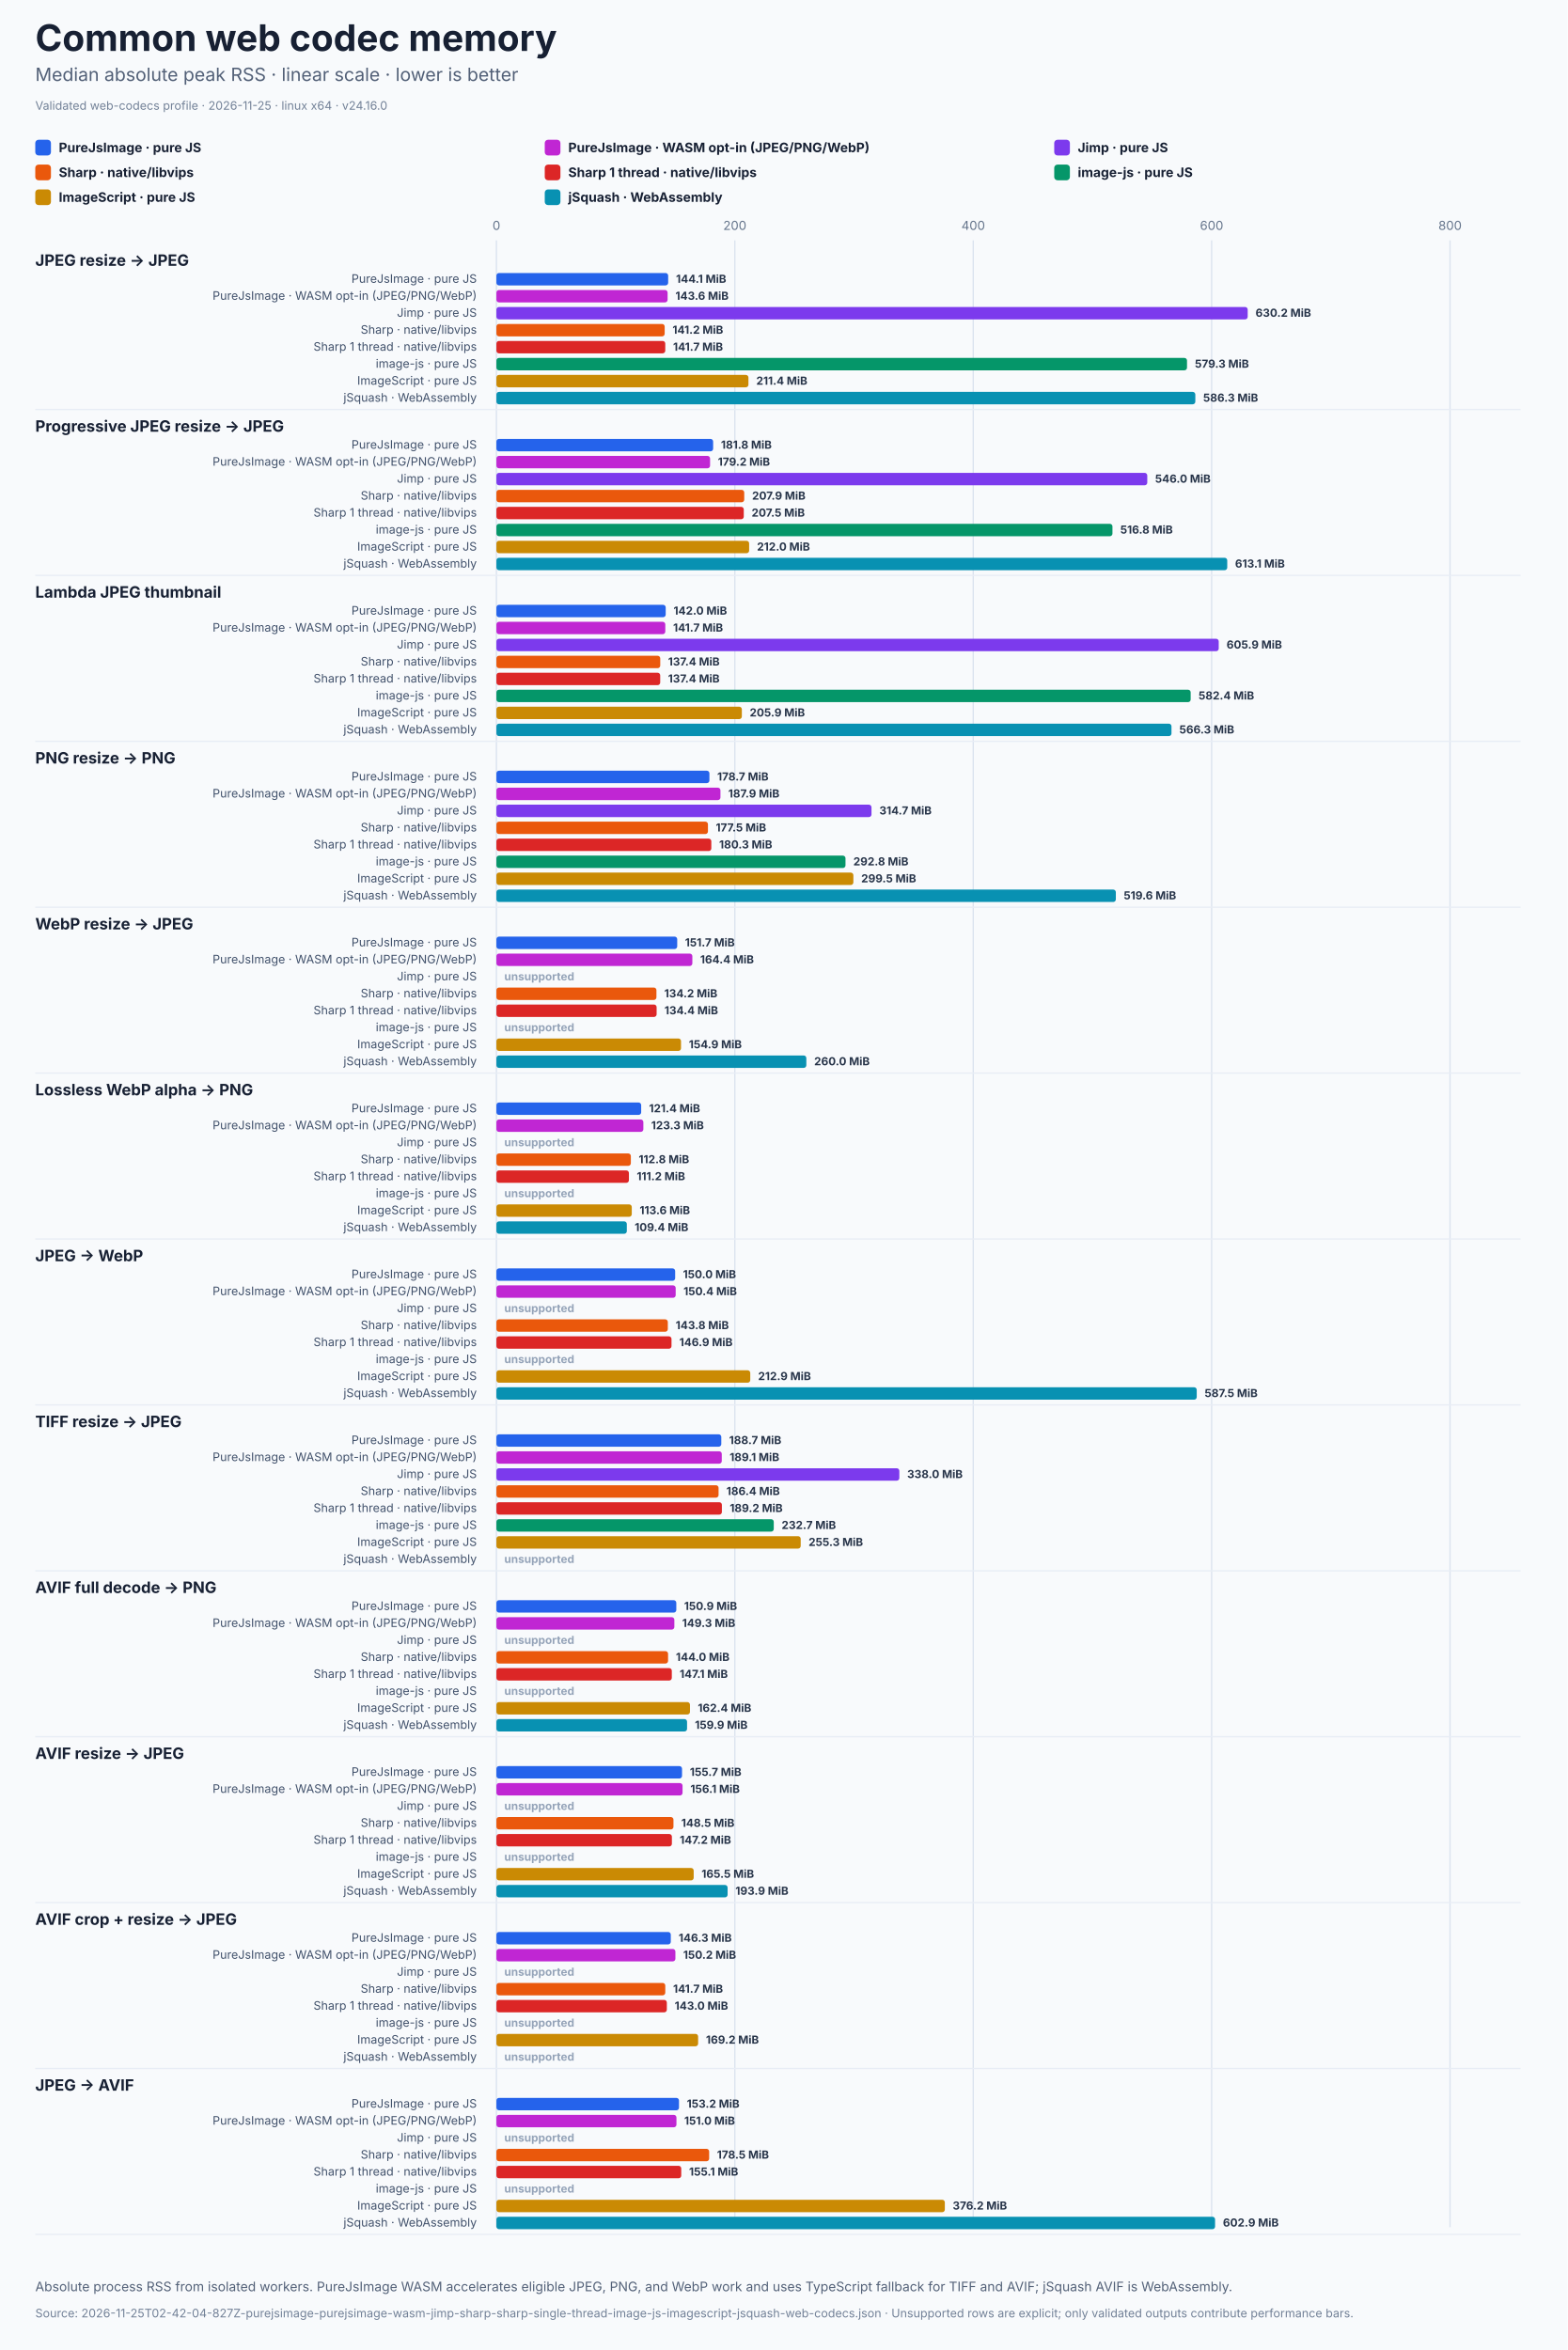
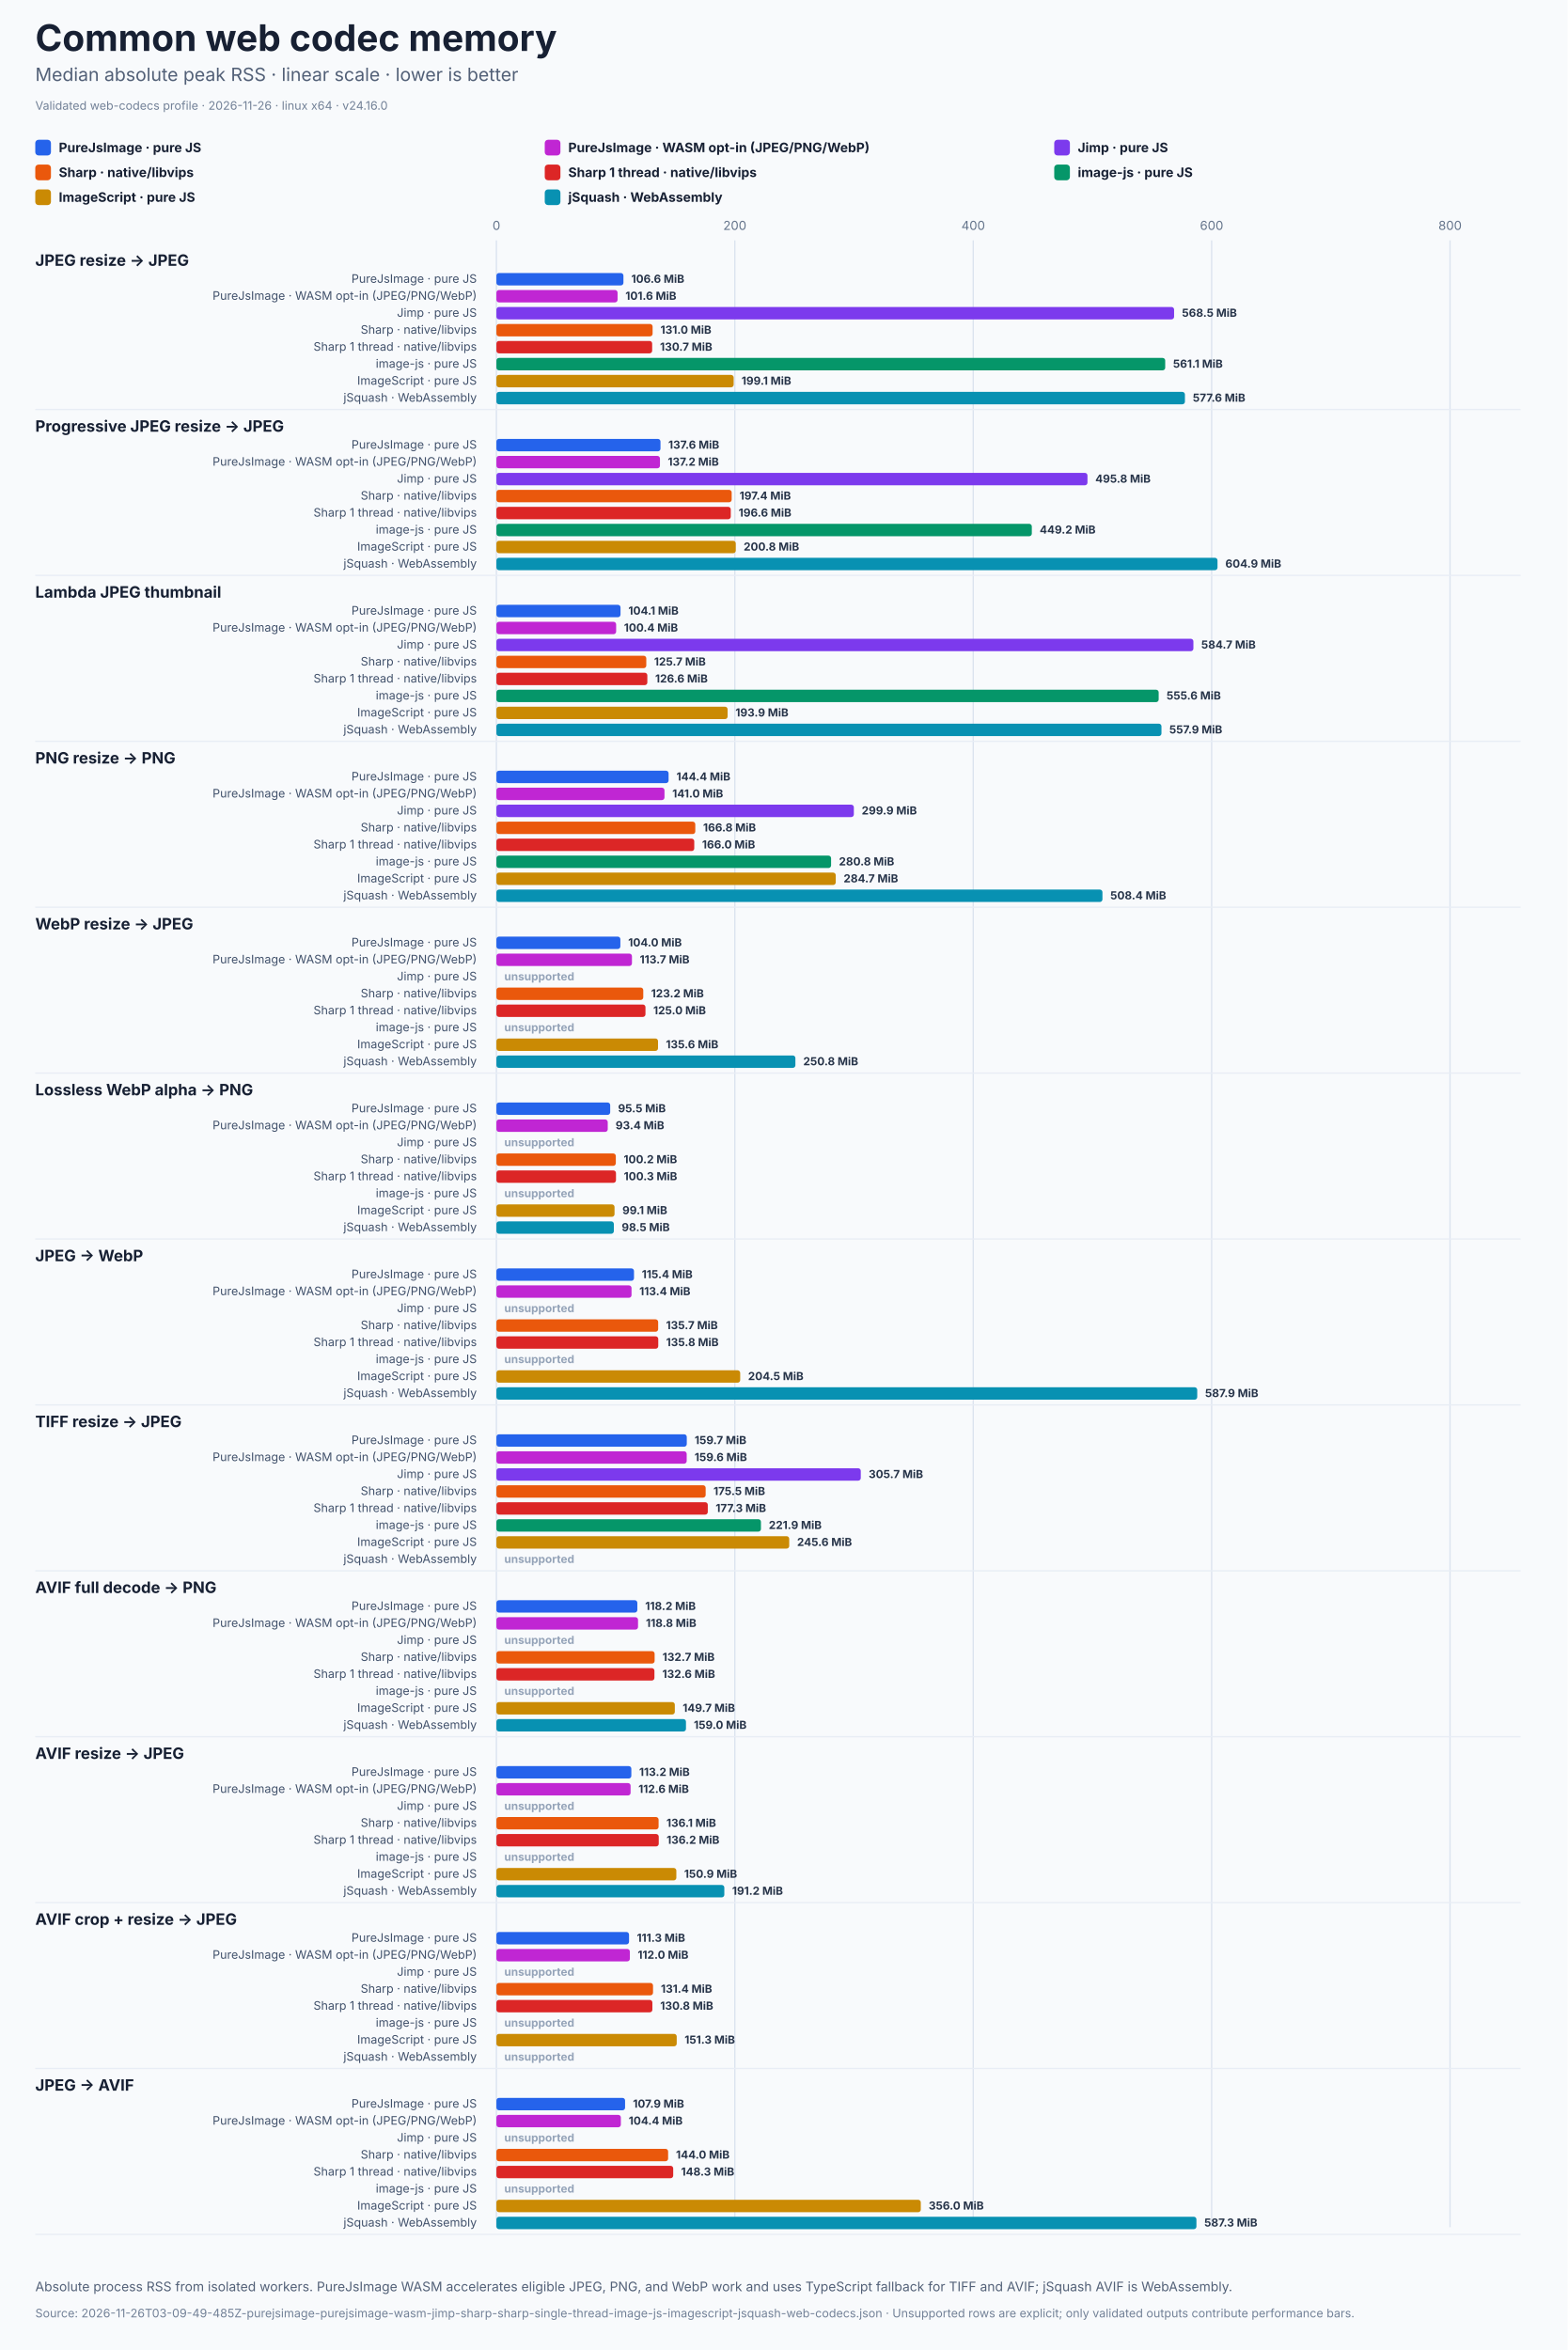
<svg xmlns="http://www.w3.org/2000/svg" width="2400" height="3598" viewBox="0 0 2400 3598" role="img" aria-labelledby="title subtitle">
  <rect width="2400" height="3598" fill="#f8fafc" />
  <style>
      text { font-family: Inter, Arial, sans-serif; fill: #172033; }
      .title { font-size: 56px; font-weight: 750; }
      .subtitle { font-size: 28px; fill: #526077; }
      .legend { font-size: 20px; font-weight: 650; }
      .tick { font-size: 19px; fill: #64748b; }
      .workflow { font-size: 24px; font-weight: 750; }
      .engine { font-size: 18px; fill: #40506a; }
      .value { font-size: 17px; font-weight: 700; fill: #273449; }
      .unsupported { font-size: 17px; font-weight: 700; fill: #94a3b8; }
      .footer { font-size: 20px; fill: #526077; }
      .source { font-size: 18px; fill: #718096; }
    </style>
  <text x="54" y="78" class="title" id="heading">Common web codec memory</text>
  <text x="54" y="124" class="subtitle" id="subtitle">Median absolute peak RSS · linear scale · lower is better</text>
-   <text x="54" y="168" class="source">Validated web-codecs profile · 2026-11-25 · linux x64 · v24.16.0</text>
+   <text x="54" y="168" class="source">Validated web-codecs profile · 2026-11-26 · linux x64 · v24.16.0</text>
  <rect x="54" y="214" width="24" height="24" rx="5" fill="#2563eb" />
  <text x="90" y="233" class="legend">PureJsImage · pure JS</text>
  <rect x="834" y="214" width="24" height="24" rx="5" fill="#c026d3" />
  <text x="870" y="233" class="legend">PureJsImage · WASM opt-in (JPEG/PNG/WebP)</text>
  <rect x="1614" y="214" width="24" height="24" rx="5" fill="#7c3aed" />
  <text x="1650" y="233" class="legend">Jimp · pure JS</text>
  <rect x="54" y="252" width="24" height="24" rx="5" fill="#ea580c" />
  <text x="90" y="271" class="legend">Sharp · native/libvips</text>
  <rect x="834" y="252" width="24" height="24" rx="5" fill="#dc2626" />
  <text x="870" y="271" class="legend">Sharp 1 thread · native/libvips</text>
  <rect x="1614" y="252" width="24" height="24" rx="5" fill="#059669" />
  <text x="1650" y="271" class="legend">image-js · pure JS</text>
  <rect x="54" y="290" width="24" height="24" rx="5" fill="#ca8a04" />
  <text x="90" y="309" class="legend">ImageScript · pure JS</text>
  <rect x="834" y="290" width="24" height="24" rx="5" fill="#0891b2" />
  <text x="870" y="309" class="legend">jSquash · WebAssembly</text>
  <line x1="760" y1="368" x2="760" y2="3410" stroke="#dbe3ef" stroke-width="2" />
  <text x="760" y="352" text-anchor="middle" class="tick">0</text>
  <line x1="1125" y1="368" x2="1125" y2="3410" stroke="#dbe3ef" stroke-width="2" />
  <text x="1125" y="352" text-anchor="middle" class="tick">200</text>
  <line x1="1490" y1="368" x2="1490" y2="3410" stroke="#dbe3ef" stroke-width="2" />
  <text x="1490" y="352" text-anchor="middle" class="tick">400</text>
  <line x1="1855" y1="368" x2="1855" y2="3410" stroke="#dbe3ef" stroke-width="2" />
  <text x="1855" y="352" text-anchor="middle" class="tick">600</text>
  <line x1="2220" y1="368" x2="2220" y2="3410" stroke="#dbe3ef" stroke-width="2" />
  <text x="2220" y="352" text-anchor="middle" class="tick">800</text>
  <text x="54" y="407" class="workflow">JPEG resize → JPEG</text>
  <line x1="54" y1="627" x2="2328" y2="627" stroke="#e8edf5" stroke-width="2" />
  <text x="730" y="433" text-anchor="end" class="engine">PureJsImage · pure JS</text>
-   <rect x="760" y="418" width="262.957" height="19" rx="4" fill="#2563eb" />
-   <text x="1034.957" y="433" class="value">144.1 MiB</text>
+   <rect x="760" y="418" width="194.477" height="19" rx="4" fill="#2563eb" />
+   <text x="966.477" y="433" class="value">106.6 MiB</text>
  <text x="730" y="459" text-anchor="end" class="engine">PureJsImage · WASM opt-in (JPEG/PNG/WebP)</text>
-   <rect x="760" y="444" width="262.094" height="19" rx="4" fill="#c026d3" />
-   <text x="1034.094" y="459" class="value">143.6 MiB</text>
+   <rect x="760" y="444" width="185.494" height="19" rx="4" fill="#c026d3" />
+   <text x="957.494" y="459" class="value">101.6 MiB</text>
  <text x="730" y="485" text-anchor="end" class="engine">Jimp · pure JS</text>
-   <rect x="760" y="470" width="1150.199" height="19" rx="4" fill="#7c3aed" />
-   <text x="1922.199" y="485" class="value">630.2 MiB</text>
+   <rect x="760" y="470" width="1037.527" height="19" rx="4" fill="#7c3aed" />
+   <text x="1809.527" y="485" class="value">568.5 MiB</text>
  <text x="730" y="511" text-anchor="end" class="engine">Sharp · native/libvips</text>
-   <rect x="760" y="496" width="257.617" height="19" rx="4" fill="#ea580c" />
-   <text x="1029.617" y="511" class="value">141.2 MiB</text>
+   <rect x="760" y="496" width="239.139" height="19" rx="4" fill="#ea580c" />
+   <text x="1011.139" y="511" class="value">131.0 MiB</text>
  <text x="730" y="537" text-anchor="end" class="engine">Sharp 1 thread · native/libvips</text>
-   <rect x="760" y="522" width="258.516" height="19" rx="4" fill="#dc2626" />
-   <text x="1030.516" y="537" class="value">141.7 MiB</text>
+   <rect x="760" y="522" width="238.455" height="19" rx="4" fill="#dc2626" />
+   <text x="1010.455" y="537" class="value">130.7 MiB</text>
  <text x="730" y="563" text-anchor="end" class="engine">image-js · pure JS</text>
-   <rect x="760" y="548" width="1057.302" height="19" rx="4" fill="#059669" />
-   <text x="1829.302" y="563" class="value">579.3 MiB</text>
+   <rect x="760" y="548" width="1023.925" height="19" rx="4" fill="#059669" />
+   <text x="1795.925" y="563" class="value">561.1 MiB</text>
  <text x="730" y="589" text-anchor="end" class="engine">ImageScript · pure JS</text>
-   <rect x="760" y="574" width="385.845" height="19" rx="4" fill="#ca8a04" />
-   <text x="1157.845" y="589" class="value">211.4 MiB</text>
+   <rect x="760" y="574" width="363.268" height="19" rx="4" fill="#ca8a04" />
+   <text x="1135.268" y="589" class="value">199.1 MiB</text>
  <text x="730" y="615" text-anchor="end" class="engine">jSquash · WebAssembly</text>
-   <rect x="760" y="600" width="1070.035" height="19" rx="4" fill="#0891b2" />
-   <text x="1842.035" y="615" class="value">586.3 MiB</text>
+   <rect x="760" y="600" width="1054.13" height="19" rx="4" fill="#0891b2" />
+   <text x="1826.13" y="615" class="value">577.6 MiB</text>
  <text x="54" y="661" class="workflow">Progressive JPEG resize → JPEG</text>
  <line x1="54" y1="881" x2="2328" y2="881" stroke="#e8edf5" stroke-width="2" />
  <text x="730" y="687" text-anchor="end" class="engine">PureJsImage · pure JS</text>
-   <rect x="760" y="672" width="331.808" height="19" rx="4" fill="#2563eb" />
-   <text x="1103.808" y="687" class="value">181.8 MiB</text>
+   <rect x="760" y="672" width="251.208" height="19" rx="4" fill="#2563eb" />
+   <text x="1023.208" y="687" class="value">137.6 MiB</text>
  <text x="730" y="713" text-anchor="end" class="engine">PureJsImage · WASM opt-in (JPEG/PNG/WebP)</text>
-   <rect x="760" y="698" width="327.124" height="19" rx="4" fill="#c026d3" />
-   <text x="1099.124" y="713" class="value">179.2 MiB</text>
+   <rect x="760" y="698" width="250.389" height="19" rx="4" fill="#c026d3" />
+   <text x="1022.389" y="713" class="value">137.2 MiB</text>
  <text x="730" y="739" text-anchor="end" class="engine">Jimp · pure JS</text>
-   <rect x="760" y="724" width="996.464" height="19" rx="4" fill="#7c3aed" />
-   <text x="1768.464" y="739" class="value">546.0 MiB</text>
+   <rect x="760" y="724" width="904.908" height="19" rx="4" fill="#7c3aed" />
+   <text x="1676.908" y="739" class="value">495.8 MiB</text>
  <text x="730" y="765" text-anchor="end" class="engine">Sharp · native/libvips</text>
-   <rect x="760" y="750" width="379.408" height="19" rx="4" fill="#ea580c" />
-   <text x="1151.408" y="765" class="value">207.9 MiB</text>
+   <rect x="760" y="750" width="360.202" height="19" rx="4" fill="#ea580c" />
+   <text x="1132.202" y="765" class="value">197.4 MiB</text>
  <text x="730" y="791" text-anchor="end" class="engine">Sharp 1 thread · native/libvips</text>
-   <rect x="760" y="776" width="378.723" height="19" rx="4" fill="#dc2626" />
-   <text x="1150.723" y="791" class="value">207.5 MiB</text>
+   <rect x="760" y="776" width="358.805" height="19" rx="4" fill="#dc2626" />
+   <text x="1130.805" y="791" class="value">196.6 MiB</text>
  <text x="730" y="817" text-anchor="end" class="engine">image-js · pure JS</text>
-   <rect x="760" y="802" width="943.154" height="19" rx="4" fill="#059669" />
-   <text x="1715.154" y="817" class="value">516.8 MiB</text>
+   <rect x="760" y="802" width="819.71" height="19" rx="4" fill="#059669" />
+   <text x="1591.71" y="817" class="value">449.2 MiB</text>
  <text x="730" y="843" text-anchor="end" class="engine">ImageScript · pure JS</text>
-   <rect x="760" y="828" width="386.936" height="19" rx="4" fill="#ca8a04" />
-   <text x="1158.936" y="843" class="value">212.0 MiB</text>
+   <rect x="760" y="828" width="366.469" height="19" rx="4" fill="#ca8a04" />
+   <text x="1138.469" y="843" class="value">200.8 MiB</text>
  <text x="730" y="869" text-anchor="end" class="engine">jSquash · WebAssembly</text>
-   <rect x="760" y="854" width="1118.896" height="19" rx="4" fill="#0891b2" />
-   <text x="1890.896" y="869" class="value">613.1 MiB</text>
+   <rect x="760" y="854" width="1103.99" height="19" rx="4" fill="#0891b2" />
+   <text x="1875.99" y="869" class="value">604.9 MiB</text>
  <text x="54" y="915" class="workflow">Lambda JPEG thumbnail</text>
  <line x1="54" y1="1135" x2="2328" y2="1135" stroke="#e8edf5" stroke-width="2" />
  <text x="730" y="941" text-anchor="end" class="engine">PureJsImage · pure JS</text>
-   <rect x="760" y="926" width="259.193" height="19" rx="4" fill="#2563eb" />
-   <text x="1031.193" y="941" class="value">142.0 MiB</text>
+   <rect x="760" y="926" width="190.007" height="19" rx="4" fill="#2563eb" />
+   <text x="962.007" y="941" class="value">104.1 MiB</text>
  <text x="730" y="967" text-anchor="end" class="engine">PureJsImage · WASM opt-in (JPEG/PNG/WebP)</text>
-   <rect x="760" y="952" width="258.573" height="19" rx="4" fill="#c026d3" />
-   <text x="1030.573" y="967" class="value">141.7 MiB</text>
+   <rect x="760" y="952" width="183.313" height="19" rx="4" fill="#c026d3" />
+   <text x="955.313" y="967" class="value">100.4 MiB</text>
  <text x="730" y="993" text-anchor="end" class="engine">Jimp · pure JS</text>
-   <rect x="760" y="978" width="1105.857" height="19" rx="4" fill="#7c3aed" />
-   <text x="1877.857" y="993" class="value">605.9 MiB</text>
+   <rect x="760" y="978" width="1067.09" height="19" rx="4" fill="#7c3aed" />
+   <text x="1839.09" y="993" class="value">584.7 MiB</text>
  <text x="730" y="1019" text-anchor="end" class="engine">Sharp · native/libvips</text>
-   <rect x="760" y="1004" width="250.831" height="19" rx="4" fill="#ea580c" />
-   <text x="1022.831" y="1019" class="value">137.4 MiB</text>
+   <rect x="760" y="1004" width="229.472" height="19" rx="4" fill="#ea580c" />
+   <text x="1001.472" y="1019" class="value">125.7 MiB</text>
  <text x="730" y="1045" text-anchor="end" class="engine">Sharp 1 thread · native/libvips</text>
-   <rect x="760" y="1030" width="250.774" height="19" rx="4" fill="#dc2626" />
-   <text x="1022.774" y="1045" class="value">137.4 MiB</text>
+   <rect x="760" y="1030" width="231.069" height="19" rx="4" fill="#dc2626" />
+   <text x="1003.069" y="1045" class="value">126.6 MiB</text>
  <text x="730" y="1071" text-anchor="end" class="engine">image-js · pure JS</text>
-   <rect x="760" y="1056" width="1062.906" height="19" rx="4" fill="#059669" />
-   <text x="1834.906" y="1071" class="value">582.4 MiB</text>
+   <rect x="760" y="1056" width="1013.923" height="19" rx="4" fill="#059669" />
+   <text x="1785.923" y="1071" class="value">555.6 MiB</text>
  <text x="730" y="1097" text-anchor="end" class="engine">ImageScript · pure JS</text>
-   <rect x="760" y="1082" width="375.758" height="19" rx="4" fill="#ca8a04" />
-   <text x="1147.758" y="1097" class="value">205.9 MiB</text>
+   <rect x="760" y="1082" width="353.95" height="19" rx="4" fill="#ca8a04" />
+   <text x="1125.95" y="1097" class="value">193.9 MiB</text>
  <text x="730" y="1123" text-anchor="end" class="engine">jSquash · WebAssembly</text>
-   <rect x="760" y="1108" width="1033.527" height="19" rx="4" fill="#0891b2" />
-   <text x="1805.527" y="1123" class="value">566.3 MiB</text>
+   <rect x="760" y="1108" width="1018.186" height="19" rx="4" fill="#0891b2" />
+   <text x="1790.186" y="1123" class="value">557.9 MiB</text>
  <text x="54" y="1169" class="workflow">PNG resize → PNG</text>
  <line x1="54" y1="1389" x2="2328" y2="1389" stroke="#e8edf5" stroke-width="2" />
  <text x="730" y="1195" text-anchor="end" class="engine">PureJsImage · pure JS</text>
-   <rect x="760" y="1180" width="326.119" height="19" rx="4" fill="#2563eb" />
-   <text x="1098.119" y="1195" class="value">178.7 MiB</text>
+   <rect x="760" y="1180" width="263.606" height="19" rx="4" fill="#2563eb" />
+   <text x="1035.606" y="1195" class="value">144.4 MiB</text>
  <text x="730" y="1221" text-anchor="end" class="engine">PureJsImage · WASM opt-in (JPEG/PNG/WebP)</text>
-   <rect x="760" y="1206" width="342.993" height="19" rx="4" fill="#c026d3" />
-   <text x="1114.993" y="1221" class="value">187.9 MiB</text>
+   <rect x="760" y="1206" width="257.332" height="19" rx="4" fill="#c026d3" />
+   <text x="1029.332" y="1221" class="value">141.0 MiB</text>
  <text x="730" y="1247" text-anchor="end" class="engine">Jimp · pure JS</text>
-   <rect x="760" y="1232" width="574.241" height="19" rx="4" fill="#7c3aed" />
-   <text x="1346.241" y="1247" class="value">314.7 MiB</text>
+   <rect x="760" y="1232" width="547.236" height="19" rx="4" fill="#7c3aed" />
+   <text x="1319.236" y="1247" class="value">299.9 MiB</text>
  <text x="730" y="1273" text-anchor="end" class="engine">Sharp · native/libvips</text>
-   <rect x="760" y="1258" width="323.873" height="19" rx="4" fill="#ea580c" />
-   <text x="1095.873" y="1273" class="value">177.5 MiB</text>
+   <rect x="760" y="1258" width="304.483" height="19" rx="4" fill="#ea580c" />
+   <text x="1076.483" y="1273" class="value">166.8 MiB</text>
  <text x="730" y="1299" text-anchor="end" class="engine">Sharp 1 thread · native/libvips</text>
-   <rect x="760" y="1284" width="329.02" height="19" rx="4" fill="#dc2626" />
-   <text x="1101.02" y="1299" class="value">180.3 MiB</text>
+   <rect x="760" y="1284" width="302.914" height="19" rx="4" fill="#dc2626" />
+   <text x="1074.914" y="1299" class="value">166.0 MiB</text>
  <text x="730" y="1325" text-anchor="end" class="engine">image-js · pure JS</text>
-   <rect x="760" y="1310" width="534.44" height="19" rx="4" fill="#059669" />
-   <text x="1306.44" y="1325" class="value">292.8 MiB</text>
+   <rect x="760" y="1310" width="512.383" height="19" rx="4" fill="#059669" />
+   <text x="1284.383" y="1325" class="value">280.8 MiB</text>
  <text x="730" y="1351" text-anchor="end" class="engine">ImageScript · pure JS</text>
-   <rect x="760" y="1336" width="546.509" height="19" rx="4" fill="#ca8a04" />
-   <text x="1318.509" y="1351" class="value">299.5 MiB</text>
+   <rect x="760" y="1336" width="519.519" height="19" rx="4" fill="#ca8a04" />
+   <text x="1291.519" y="1351" class="value">284.7 MiB</text>
  <text x="730" y="1377" text-anchor="end" class="engine">jSquash · WebAssembly</text>
-   <rect x="760" y="1362" width="948.344" height="19" rx="4" fill="#0891b2" />
-   <text x="1720.344" y="1377" class="value">519.6 MiB</text>
+   <rect x="760" y="1362" width="927.834" height="19" rx="4" fill="#0891b2" />
+   <text x="1699.834" y="1377" class="value">508.4 MiB</text>
  <text x="54" y="1423" class="workflow">WebP resize → JPEG</text>
  <line x1="54" y1="1643" x2="2328" y2="1643" stroke="#e8edf5" stroke-width="2" />
  <text x="730" y="1449" text-anchor="end" class="engine">PureJsImage · pure JS</text>
-   <rect x="760" y="1434" width="276.808" height="19" rx="4" fill="#2563eb" />
-   <text x="1048.808" y="1449" class="value">151.7 MiB</text>
+   <rect x="760" y="1434" width="189.779" height="19" rx="4" fill="#2563eb" />
+   <text x="961.779" y="1449" class="value">104.0 MiB</text>
  <text x="730" y="1475" text-anchor="end" class="engine">PureJsImage · WASM opt-in (JPEG/PNG/WebP)</text>
-   <rect x="760" y="1460" width="299.992" height="19" rx="4" fill="#c026d3" />
-   <text x="1071.992" y="1475" class="value">164.4 MiB</text>
+   <rect x="760" y="1460" width="207.515" height="19" rx="4" fill="#c026d3" />
+   <text x="979.515" y="1475" class="value">113.7 MiB</text>
  <text x="730" y="1501" text-anchor="end" class="engine">Jimp · pure JS</text>
  <text x="772" y="1501" class="unsupported">unsupported</text>
  <text x="730" y="1527" text-anchor="end" class="engine">Sharp · native/libvips</text>
-   <rect x="760" y="1512" width="244.999" height="19" rx="4" fill="#ea580c" />
-   <text x="1016.999" y="1527" class="value">134.2 MiB</text>
+   <rect x="760" y="1512" width="224.839" height="19" rx="4" fill="#ea580c" />
+   <text x="996.839" y="1527" class="value">123.2 MiB</text>
  <text x="730" y="1553" text-anchor="end" class="engine">Sharp 1 thread · native/libvips</text>
-   <rect x="760" y="1538" width="245.277" height="19" rx="4" fill="#dc2626" />
-   <text x="1017.277" y="1553" class="value">134.4 MiB</text>
+   <rect x="760" y="1538" width="228.211" height="19" rx="4" fill="#dc2626" />
+   <text x="1000.211" y="1553" class="value">125.0 MiB</text>
  <text x="730" y="1579" text-anchor="end" class="engine">image-js · pure JS</text>
  <text x="772" y="1579" class="unsupported">unsupported</text>
  <text x="730" y="1605" text-anchor="end" class="engine">ImageScript · pure JS</text>
-   <rect x="760" y="1590" width="282.633" height="19" rx="4" fill="#ca8a04" />
-   <text x="1054.633" y="1605" class="value">154.9 MiB</text>
+   <rect x="760" y="1590" width="247.437" height="19" rx="4" fill="#ca8a04" />
+   <text x="1019.437" y="1605" class="value">135.6 MiB</text>
  <text x="730" y="1631" text-anchor="end" class="engine">jSquash · WebAssembly</text>
-   <rect x="760" y="1616" width="474.486" height="19" rx="4" fill="#0891b2" />
-   <text x="1246.486" y="1631" class="value">260.0 MiB</text>
+   <rect x="760" y="1616" width="457.747" height="19" rx="4" fill="#0891b2" />
+   <text x="1229.747" y="1631" class="value">250.8 MiB</text>
  <text x="54" y="1677" class="workflow">Lossless WebP alpha → PNG</text>
  <line x1="54" y1="1897" x2="2328" y2="1897" stroke="#e8edf5" stroke-width="2" />
  <text x="730" y="1703" text-anchor="end" class="engine">PureJsImage · pure JS</text>
-   <rect x="760" y="1688" width="221.638" height="19" rx="4" fill="#2563eb" />
-   <text x="993.638" y="1703" class="value">121.4 MiB</text>
+   <rect x="760" y="1688" width="174.209" height="19" rx="4" fill="#2563eb" />
+   <text x="946.209" y="1703" class="value">95.5 MiB</text>
  <text x="730" y="1729" text-anchor="end" class="engine">PureJsImage · WASM opt-in (JPEG/PNG/WebP)</text>
-   <rect x="760" y="1714" width="224.967" height="19" rx="4" fill="#c026d3" />
-   <text x="996.967" y="1729" class="value">123.3 MiB</text>
+   <rect x="760" y="1714" width="170.466" height="19" rx="4" fill="#c026d3" />
+   <text x="942.466" y="1729" class="value">93.4 MiB</text>
  <text x="730" y="1755" text-anchor="end" class="engine">Jimp · pure JS</text>
  <text x="772" y="1755" class="unsupported">unsupported</text>
  <text x="730" y="1781" text-anchor="end" class="engine">Sharp · native/libvips</text>
-   <rect x="760" y="1766" width="205.819" height="19" rx="4" fill="#ea580c" />
-   <text x="977.819" y="1781" class="value">112.8 MiB</text>
+   <rect x="760" y="1766" width="182.814" height="19" rx="4" fill="#ea580c" />
+   <text x="954.814" y="1781" class="value">100.2 MiB</text>
  <text x="730" y="1807" text-anchor="end" class="engine">Sharp 1 thread · native/libvips</text>
-   <rect x="760" y="1792" width="202.874" height="19" rx="4" fill="#dc2626" />
-   <text x="974.874" y="1807" class="value">111.2 MiB</text>
+   <rect x="760" y="1792" width="183.07" height="19" rx="4" fill="#dc2626" />
+   <text x="955.07" y="1807" class="value">100.3 MiB</text>
  <text x="730" y="1833" text-anchor="end" class="engine">image-js · pure JS</text>
  <text x="772" y="1833" class="unsupported">unsupported</text>
  <text x="730" y="1859" text-anchor="end" class="engine">ImageScript · pure JS</text>
-   <rect x="760" y="1844" width="207.244" height="19" rx="4" fill="#ca8a04" />
-   <text x="979.244" y="1859" class="value">113.6 MiB</text>
+   <rect x="760" y="1844" width="180.853" height="19" rx="4" fill="#ca8a04" />
+   <text x="952.853" y="1859" class="value">99.1 MiB</text>
  <text x="730" y="1885" text-anchor="end" class="engine">jSquash · WebAssembly</text>
-   <rect x="760" y="1870" width="199.666" height="19" rx="4" fill="#0891b2" />
-   <text x="971.666" y="1885" class="value">109.4 MiB</text>
+   <rect x="760" y="1870" width="179.805" height="19" rx="4" fill="#0891b2" />
+   <text x="951.805" y="1885" class="value">98.5 MiB</text>
  <text x="54" y="1931" class="workflow">JPEG → WebP</text>
  <line x1="54" y1="2151" x2="2328" y2="2151" stroke="#e8edf5" stroke-width="2" />
  <text x="730" y="1957" text-anchor="end" class="engine">PureJsImage · pure JS</text>
-   <rect x="760" y="1942" width="273.664" height="19" rx="4" fill="#2563eb" />
-   <text x="1045.664" y="1957" class="value">150.0 MiB</text>
+   <rect x="760" y="1942" width="210.645" height="19" rx="4" fill="#2563eb" />
+   <text x="982.645" y="1957" class="value">115.4 MiB</text>
  <text x="730" y="1983" text-anchor="end" class="engine">PureJsImage · WASM opt-in (JPEG/PNG/WebP)</text>
-   <rect x="760" y="1968" width="274.47" height="19" rx="4" fill="#c026d3" />
-   <text x="1046.47" y="1983" class="value">150.4 MiB</text>
+   <rect x="760" y="1968" width="206.867" height="19" rx="4" fill="#c026d3" />
+   <text x="978.867" y="1983" class="value">113.4 MiB</text>
  <text x="730" y="2009" text-anchor="end" class="engine">Jimp · pure JS</text>
  <text x="772" y="2009" class="unsupported">unsupported</text>
  <text x="730" y="2035" text-anchor="end" class="engine">Sharp · native/libvips</text>
-   <rect x="760" y="2020" width="262.429" height="19" rx="4" fill="#ea580c" />
-   <text x="1034.429" y="2035" class="value">143.8 MiB</text>
+   <rect x="760" y="2020" width="247.651" height="19" rx="4" fill="#ea580c" />
+   <text x="1019.651" y="2035" class="value">135.7 MiB</text>
  <text x="730" y="2061" text-anchor="end" class="engine">Sharp 1 thread · native/libvips</text>
-   <rect x="760" y="2046" width="268.075" height="19" rx="4" fill="#dc2626" />
-   <text x="1040.075" y="2061" class="value">146.9 MiB</text>
+   <rect x="760" y="2046" width="247.794" height="19" rx="4" fill="#dc2626" />
+   <text x="1019.794" y="2061" class="value">135.8 MiB</text>
  <text x="730" y="2087" text-anchor="end" class="engine">image-js · pure JS</text>
  <text x="772" y="2087" class="unsupported">unsupported</text>
  <text x="730" y="2113" text-anchor="end" class="engine">ImageScript · pure JS</text>
-   <rect x="760" y="2098" width="388.632" height="19" rx="4" fill="#ca8a04" />
-   <text x="1160.632" y="2113" class="value">212.9 MiB</text>
+   <rect x="760" y="2098" width="373.241" height="19" rx="4" fill="#ca8a04" />
+   <text x="1145.241" y="2113" class="value">204.5 MiB</text>
  <text x="730" y="2139" text-anchor="end" class="engine">jSquash · WebAssembly</text>
-   <rect x="760" y="2124" width="1072.188" height="19" rx="4" fill="#0891b2" />
-   <text x="1844.188" y="2139" class="value">587.5 MiB</text>
+   <rect x="760" y="2124" width="1072.95" height="19" rx="4" fill="#0891b2" />
+   <text x="1844.95" y="2139" class="value">587.9 MiB</text>
  <text x="54" y="2185" class="workflow">TIFF resize → JPEG</text>
  <line x1="54" y1="2405" x2="2328" y2="2405" stroke="#e8edf5" stroke-width="2" />
  <text x="730" y="2211" text-anchor="end" class="engine">PureJsImage · pure JS</text>
-   <rect x="760" y="2196" width="344.298" height="19" rx="4" fill="#2563eb" />
-   <text x="1116.298" y="2211" class="value">188.7 MiB</text>
+   <rect x="760" y="2196" width="291.451" height="19" rx="4" fill="#2563eb" />
+   <text x="1063.451" y="2211" class="value">159.7 MiB</text>
  <text x="730" y="2237" text-anchor="end" class="engine">PureJsImage · WASM opt-in (JPEG/PNG/WebP)</text>
-   <rect x="760" y="2222" width="345.032" height="19" rx="4" fill="#c026d3" />
-   <text x="1117.032" y="2237" class="value">189.1 MiB</text>
+   <rect x="760" y="2222" width="291.323" height="19" rx="4" fill="#c026d3" />
+   <text x="1063.323" y="2237" class="value">159.6 MiB</text>
  <text x="730" y="2263" text-anchor="end" class="engine">Jimp · pure JS</text>
-   <rect x="760" y="2248" width="616.864" height="19" rx="4" fill="#7c3aed" />
-   <text x="1388.864" y="2263" class="value">338.0 MiB</text>
+   <rect x="760" y="2248" width="557.844" height="19" rx="4" fill="#7c3aed" />
+   <text x="1329.844" y="2263" class="value">305.7 MiB</text>
  <text x="730" y="2289" text-anchor="end" class="engine">Sharp · native/libvips</text>
-   <rect x="760" y="2274" width="340.127" height="19" rx="4" fill="#ea580c" />
-   <text x="1112.127" y="2289" class="value">186.4 MiB</text>
+   <rect x="760" y="2274" width="320.359" height="19" rx="4" fill="#ea580c" />
+   <text x="1092.359" y="2289" class="value">175.5 MiB</text>
  <text x="730" y="2315" text-anchor="end" class="engine">Sharp 1 thread · native/libvips</text>
-   <rect x="760" y="2300" width="345.217" height="19" rx="4" fill="#dc2626" />
-   <text x="1117.217" y="2315" class="value">189.2 MiB</text>
+   <rect x="760" y="2300" width="323.624" height="19" rx="4" fill="#dc2626" />
+   <text x="1095.624" y="2315" class="value">177.3 MiB</text>
  <text x="730" y="2341" text-anchor="end" class="engine">image-js · pure JS</text>
-   <rect x="760" y="2326" width="424.633" height="19" rx="4" fill="#059669" />
-   <text x="1196.633" y="2341" class="value">232.7 MiB</text>
+   <rect x="760" y="2326" width="404.986" height="19" rx="4" fill="#059669" />
+   <text x="1176.986" y="2341" class="value">221.9 MiB</text>
  <text x="730" y="2367" text-anchor="end" class="engine">ImageScript · pure JS</text>
-   <rect x="760" y="2352" width="465.874" height="19" rx="4" fill="#ca8a04" />
-   <text x="1237.874" y="2367" class="value">255.3 MiB</text>
+   <rect x="760" y="2352" width="448.301" height="19" rx="4" fill="#ca8a04" />
+   <text x="1220.301" y="2367" class="value">245.6 MiB</text>
  <text x="730" y="2393" text-anchor="end" class="engine">jSquash · WebAssembly</text>
  <text x="772" y="2393" class="unsupported">unsupported</text>
  <text x="54" y="2439" class="workflow">AVIF full decode → PNG</text>
  <line x1="54" y1="2659" x2="2328" y2="2659" stroke="#e8edf5" stroke-width="2" />
  <text x="730" y="2465" text-anchor="end" class="engine">PureJsImage · pure JS</text>
-   <rect x="760" y="2450" width="275.425" height="19" rx="4" fill="#2563eb" />
-   <text x="1047.425" y="2465" class="value">150.9 MiB</text>
+   <rect x="760" y="2450" width="215.749" height="19" rx="4" fill="#2563eb" />
+   <text x="987.749" y="2465" class="value">118.2 MiB</text>
  <text x="730" y="2491" text-anchor="end" class="engine">PureJsImage · WASM opt-in (JPEG/PNG/WebP)</text>
-   <rect x="760" y="2476" width="272.424" height="19" rx="4" fill="#c026d3" />
-   <text x="1044.424" y="2491" class="value">149.3 MiB</text>
+   <rect x="760" y="2476" width="216.819" height="19" rx="4" fill="#c026d3" />
+   <text x="988.819" y="2491" class="value">118.8 MiB</text>
  <text x="730" y="2517" text-anchor="end" class="engine">Jimp · pure JS</text>
  <text x="772" y="2517" class="unsupported">unsupported</text>
  <text x="730" y="2543" text-anchor="end" class="engine">Sharp · native/libvips</text>
-   <rect x="760" y="2528" width="262.8" height="19" rx="4" fill="#ea580c" />
-   <text x="1034.8" y="2543" class="value">144.0 MiB</text>
+   <rect x="760" y="2528" width="242.226" height="19" rx="4" fill="#ea580c" />
+   <text x="1014.226" y="2543" class="value">132.7 MiB</text>
  <text x="730" y="2569" text-anchor="end" class="engine">Sharp 1 thread · native/libvips</text>
-   <rect x="760" y="2554" width="268.539" height="19" rx="4" fill="#dc2626" />
-   <text x="1040.539" y="2569" class="value">147.1 MiB</text>
+   <rect x="760" y="2554" width="241.934" height="19" rx="4" fill="#dc2626" />
+   <text x="1013.934" y="2569" class="value">132.6 MiB</text>
  <text x="730" y="2595" text-anchor="end" class="engine">image-js · pure JS</text>
  <text x="772" y="2595" class="unsupported">unsupported</text>
  <text x="730" y="2621" text-anchor="end" class="engine">ImageScript · pure JS</text>
-   <rect x="760" y="2606" width="296.349" height="19" rx="4" fill="#ca8a04" />
-   <text x="1068.349" y="2621" class="value">162.4 MiB</text>
+   <rect x="760" y="2606" width="273.151" height="19" rx="4" fill="#ca8a04" />
+   <text x="1045.151" y="2621" class="value">149.7 MiB</text>
  <text x="730" y="2647" text-anchor="end" class="engine">jSquash · WebAssembly</text>
-   <rect x="760" y="2632" width="291.879" height="19" rx="4" fill="#0891b2" />
-   <text x="1063.879" y="2647" class="value">159.9 MiB</text>
+   <rect x="760" y="2632" width="290.218" height="19" rx="4" fill="#0891b2" />
+   <text x="1062.218" y="2647" class="value">159.0 MiB</text>
  <text x="54" y="2693" class="workflow">AVIF resize → JPEG</text>
  <line x1="54" y1="2913" x2="2328" y2="2913" stroke="#e8edf5" stroke-width="2" />
  <text x="730" y="2719" text-anchor="end" class="engine">PureJsImage · pure JS</text>
-   <rect x="760" y="2704" width="284.201" height="19" rx="4" fill="#2563eb" />
-   <text x="1056.201" y="2719" class="value">155.7 MiB</text>
+   <rect x="760" y="2704" width="206.574" height="19" rx="4" fill="#2563eb" />
+   <text x="978.574" y="2719" class="value">113.2 MiB</text>
  <text x="730" y="2745" text-anchor="end" class="engine">PureJsImage · WASM opt-in (JPEG/PNG/WebP)</text>
-   <rect x="760" y="2730" width="284.971" height="19" rx="4" fill="#c026d3" />
-   <text x="1056.971" y="2745" class="value">156.1 MiB</text>
+   <rect x="760" y="2730" width="205.434" height="19" rx="4" fill="#c026d3" />
+   <text x="977.434" y="2745" class="value">112.6 MiB</text>
  <text x="730" y="2771" text-anchor="end" class="engine">Jimp · pure JS</text>
  <text x="772" y="2771" class="unsupported">unsupported</text>
  <text x="730" y="2797" text-anchor="end" class="engine">Sharp · native/libvips</text>
-   <rect x="760" y="2782" width="271.07" height="19" rx="4" fill="#ea580c" />
-   <text x="1043.07" y="2797" class="value">148.5 MiB</text>
+   <rect x="760" y="2782" width="248.307" height="19" rx="4" fill="#ea580c" />
+   <text x="1020.307" y="2797" class="value">136.1 MiB</text>
  <text x="730" y="2823" text-anchor="end" class="engine">Sharp 1 thread · native/libvips</text>
-   <rect x="760" y="2808" width="268.66" height="19" rx="4" fill="#dc2626" />
-   <text x="1040.66" y="2823" class="value">147.2 MiB</text>
+   <rect x="760" y="2808" width="248.535" height="19" rx="4" fill="#dc2626" />
+   <text x="1020.535" y="2823" class="value">136.2 MiB</text>
  <text x="730" y="2849" text-anchor="end" class="engine">image-js · pure JS</text>
  <text x="772" y="2849" class="unsupported">unsupported</text>
  <text x="730" y="2875" text-anchor="end" class="engine">ImageScript · pure JS</text>
-   <rect x="760" y="2860" width="302.037" height="19" rx="4" fill="#ca8a04" />
-   <text x="1074.037" y="2875" class="value">165.5 MiB</text>
+   <rect x="760" y="2860" width="275.475" height="19" rx="4" fill="#ca8a04" />
+   <text x="1047.475" y="2875" class="value">150.9 MiB</text>
  <text x="730" y="2901" text-anchor="end" class="engine">jSquash · WebAssembly</text>
-   <rect x="760" y="2886" width="353.95" height="19" rx="4" fill="#0891b2" />
-   <text x="1125.95" y="2901" class="value">193.9 MiB</text>
+   <rect x="760" y="2886" width="348.939" height="19" rx="4" fill="#0891b2" />
+   <text x="1120.939" y="2901" class="value">191.2 MiB</text>
  <text x="54" y="2947" class="workflow">AVIF crop + resize → JPEG</text>
  <line x1="54" y1="3167" x2="2328" y2="3167" stroke="#e8edf5" stroke-width="2" />
  <text x="730" y="2973" text-anchor="end" class="engine">PureJsImage · pure JS</text>
-   <rect x="760" y="2958" width="266.978" height="19" rx="4" fill="#2563eb" />
-   <text x="1038.978" y="2973" class="value">146.3 MiB</text>
+   <rect x="760" y="2958" width="203.06" height="19" rx="4" fill="#2563eb" />
+   <text x="975.06" y="2973" class="value">111.3 MiB</text>
  <text x="730" y="2999" text-anchor="end" class="engine">PureJsImage · WASM opt-in (JPEG/PNG/WebP)</text>
-   <rect x="760" y="2984" width="274.028" height="19" rx="4" fill="#c026d3" />
-   <text x="1046.028" y="2999" class="value">150.2 MiB</text>
+   <rect x="760" y="2984" width="204.336" height="19" rx="4" fill="#c026d3" />
+   <text x="976.336" y="2999" class="value">112.0 MiB</text>
  <text x="730" y="3025" text-anchor="end" class="engine">Jimp · pure JS</text>
  <text x="772" y="3025" class="unsupported">unsupported</text>
  <text x="730" y="3051" text-anchor="end" class="engine">Sharp · native/libvips</text>
-   <rect x="760" y="3036" width="258.537" height="19" rx="4" fill="#ea580c" />
-   <text x="1030.537" y="3051" class="value">141.7 MiB</text>
+   <rect x="760" y="3036" width="239.781" height="19" rx="4" fill="#ea580c" />
+   <text x="1011.781" y="3051" class="value">131.4 MiB</text>
  <text x="730" y="3077" text-anchor="end" class="engine">Sharp 1 thread · native/libvips</text>
-   <rect x="760" y="3062" width="260.925" height="19" rx="4" fill="#dc2626" />
-   <text x="1032.925" y="3077" class="value">143.0 MiB</text>
+   <rect x="760" y="3062" width="238.79" height="19" rx="4" fill="#dc2626" />
+   <text x="1010.79" y="3077" class="value">130.8 MiB</text>
  <text x="730" y="3103" text-anchor="end" class="engine">image-js · pure JS</text>
  <text x="772" y="3103" class="unsupported">unsupported</text>
  <text x="730" y="3129" text-anchor="end" class="engine">ImageScript · pure JS</text>
-   <rect x="760" y="3114" width="308.81" height="19" rx="4" fill="#ca8a04" />
-   <text x="1080.81" y="3129" class="value">169.2 MiB</text>
+   <rect x="760" y="3114" width="276.053" height="19" rx="4" fill="#ca8a04" />
+   <text x="1048.053" y="3129" class="value">151.3 MiB</text>
  <text x="730" y="3155" text-anchor="end" class="engine">jSquash · WebAssembly</text>
  <text x="772" y="3155" class="unsupported">unsupported</text>
  <text x="54" y="3201" class="workflow">JPEG → AVIF</text>
  <line x1="54" y1="3421" x2="2328" y2="3421" stroke="#e8edf5" stroke-width="2" />
  <text x="730" y="3227" text-anchor="end" class="engine">PureJsImage · pure JS</text>
-   <rect x="760" y="3212" width="279.539" height="19" rx="4" fill="#2563eb" />
-   <text x="1051.539" y="3227" class="value">153.2 MiB</text>
+   <rect x="760" y="3212" width="196.993" height="19" rx="4" fill="#2563eb" />
+   <text x="968.993" y="3227" class="value">107.9 MiB</text>
  <text x="730" y="3253" text-anchor="end" class="engine">PureJsImage · WASM opt-in (JPEG/PNG/WebP)</text>
-   <rect x="760" y="3238" width="275.632" height="19" rx="4" fill="#c026d3" />
-   <text x="1047.632" y="3253" class="value">151.0 MiB</text>
+   <rect x="760" y="3238" width="190.52" height="19" rx="4" fill="#c026d3" />
+   <text x="962.52" y="3253" class="value">104.4 MiB</text>
  <text x="730" y="3279" text-anchor="end" class="engine">Jimp · pure JS</text>
  <text x="772" y="3279" class="unsupported">unsupported</text>
  <text x="730" y="3305" text-anchor="end" class="engine">Sharp · native/libvips</text>
-   <rect x="760" y="3290" width="325.705" height="19" rx="4" fill="#ea580c" />
-   <text x="1097.705" y="3305" class="value">178.5 MiB</text>
+   <rect x="760" y="3290" width="262.878" height="19" rx="4" fill="#ea580c" />
+   <text x="1034.878" y="3305" class="value">144.0 MiB</text>
  <text x="730" y="3331" text-anchor="end" class="engine">Sharp 1 thread · native/libvips</text>
-   <rect x="760" y="3316" width="282.968" height="19" rx="4" fill="#dc2626" />
-   <text x="1054.968" y="3331" class="value">155.1 MiB</text>
+   <rect x="760" y="3316" width="270.67" height="19" rx="4" fill="#dc2626" />
+   <text x="1042.67" y="3331" class="value">148.3 MiB</text>
  <text x="730" y="3357" text-anchor="end" class="engine">image-js · pure JS</text>
  <text x="772" y="3357" class="unsupported">unsupported</text>
  <text x="730" y="3383" text-anchor="end" class="engine">ImageScript · pure JS</text>
-   <rect x="760" y="3368" width="686.528" height="19" rx="4" fill="#ca8a04" />
-   <text x="1458.528" y="3383" class="value">376.2 MiB</text>
+   <rect x="760" y="3368" width="649.736" height="19" rx="4" fill="#ca8a04" />
+   <text x="1421.736" y="3383" class="value">356.0 MiB</text>
  <text x="730" y="3409" text-anchor="end" class="engine">jSquash · WebAssembly</text>
-   <rect x="760" y="3394" width="1100.268" height="19" rx="4" fill="#0891b2" />
-   <text x="1872.268" y="3409" class="value">602.9 MiB</text>
+   <rect x="760" y="3394" width="1071.731" height="19" rx="4" fill="#0891b2" />
+   <text x="1843.731" y="3409" class="value">587.3 MiB</text>
  <text x="54" y="3508" class="footer">Absolute process RSS from isolated workers. PureJsImage WASM accelerates eligible JPEG, PNG, and WebP work and uses TypeScript fallback for TIFF and AVIF; jSquash AVIF is WebAssembly.</text>
-   <text x="54" y="3548" class="source">Source: 2026-11-25T02-42-04-827Z-purejsimage-purejsimage-wasm-jimp-sharp-sharp-single-thread-image-js-imagescript-jsquash-web-codecs.json · Unsupported rows are explicit; only validated outputs contribute performance bars.</text>
+   <text x="54" y="3548" class="source">Source: 2026-11-26T03-09-49-485Z-purejsimage-purejsimage-wasm-jimp-sharp-sharp-single-thread-image-js-imagescript-jsquash-web-codecs.json · Unsupported rows are explicit; only validated outputs contribute performance bars.</text>
</svg>
